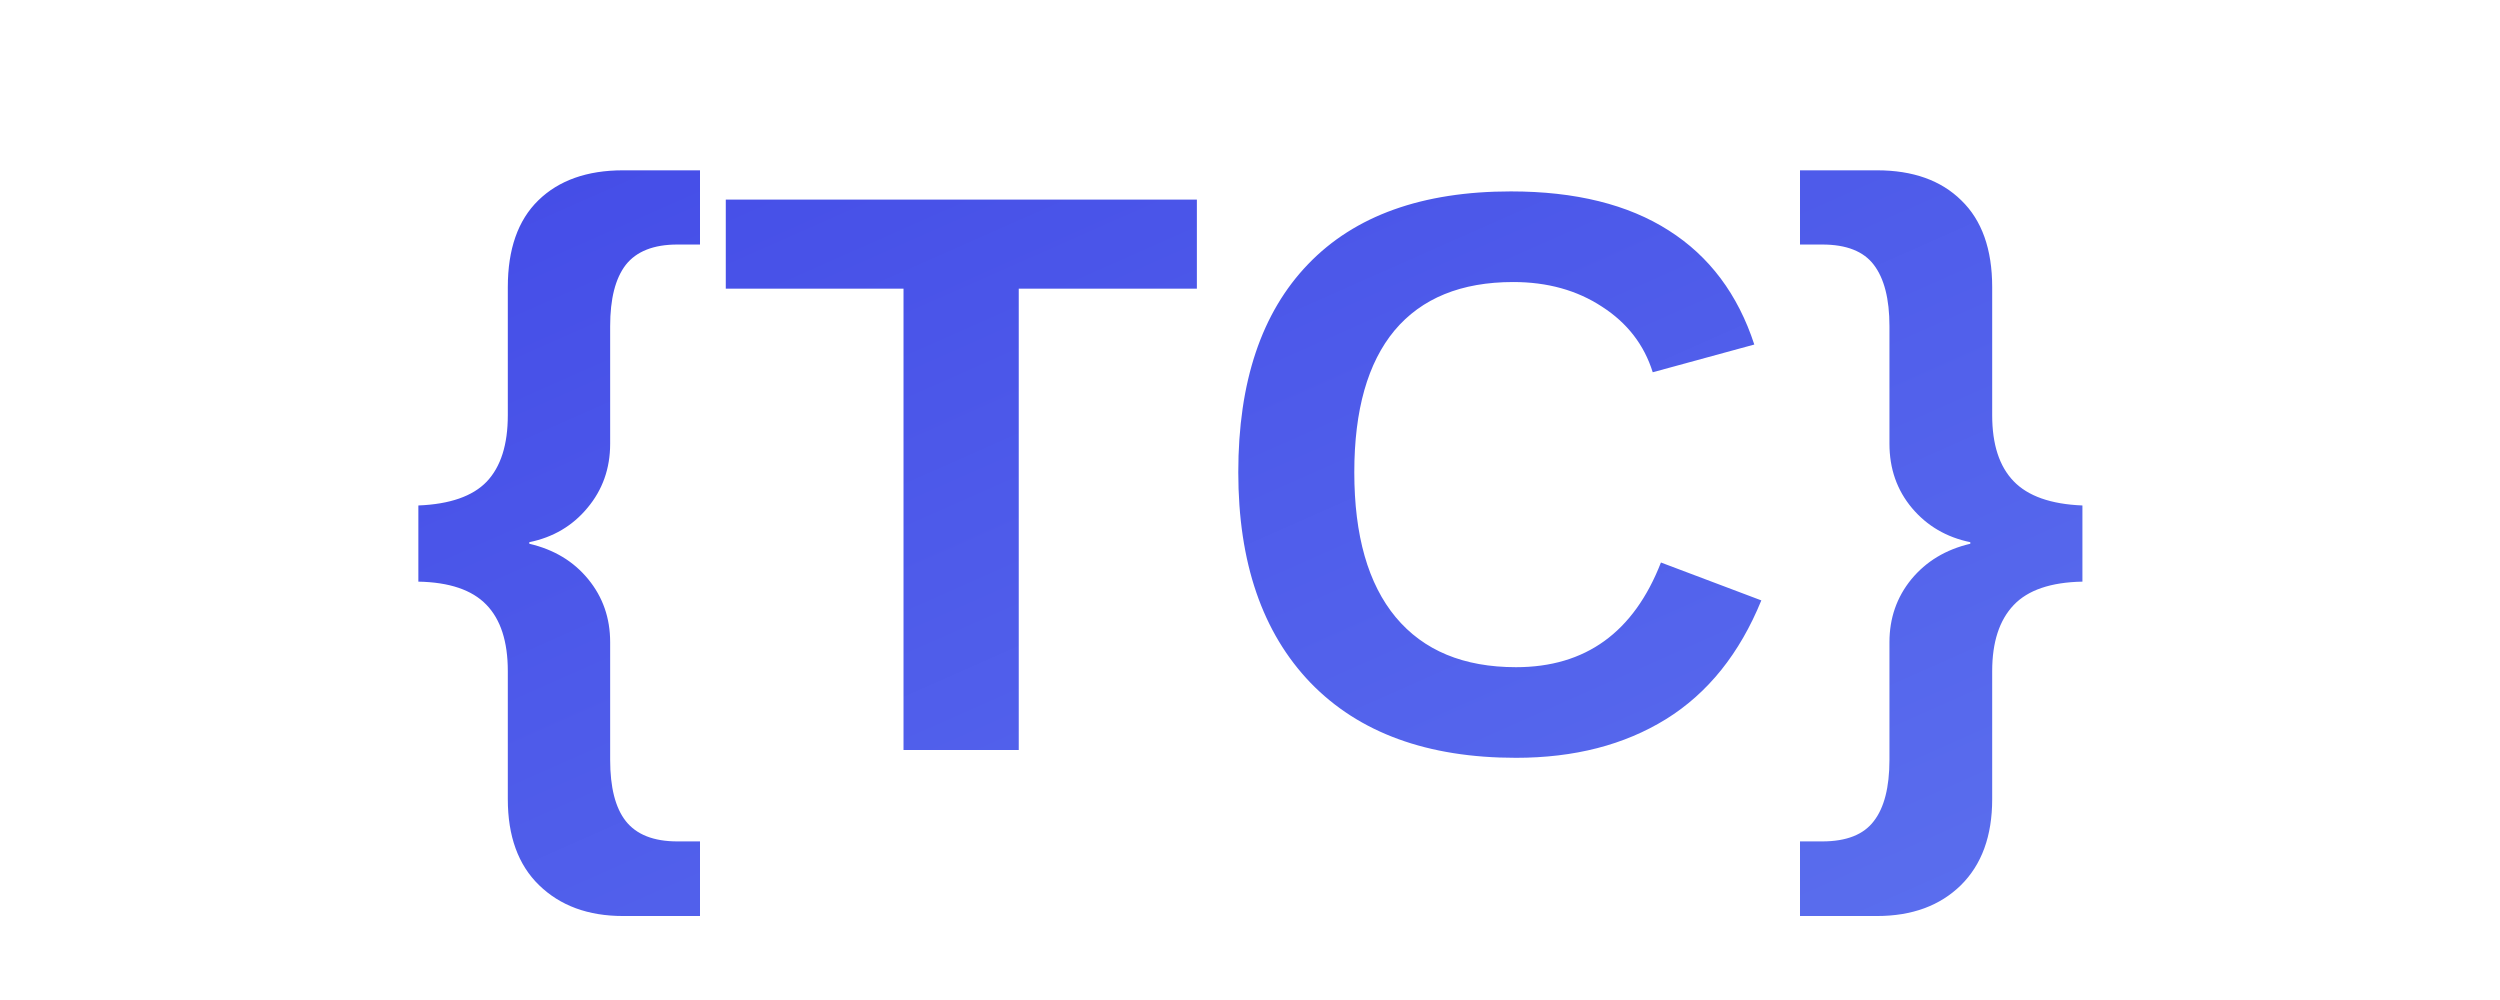
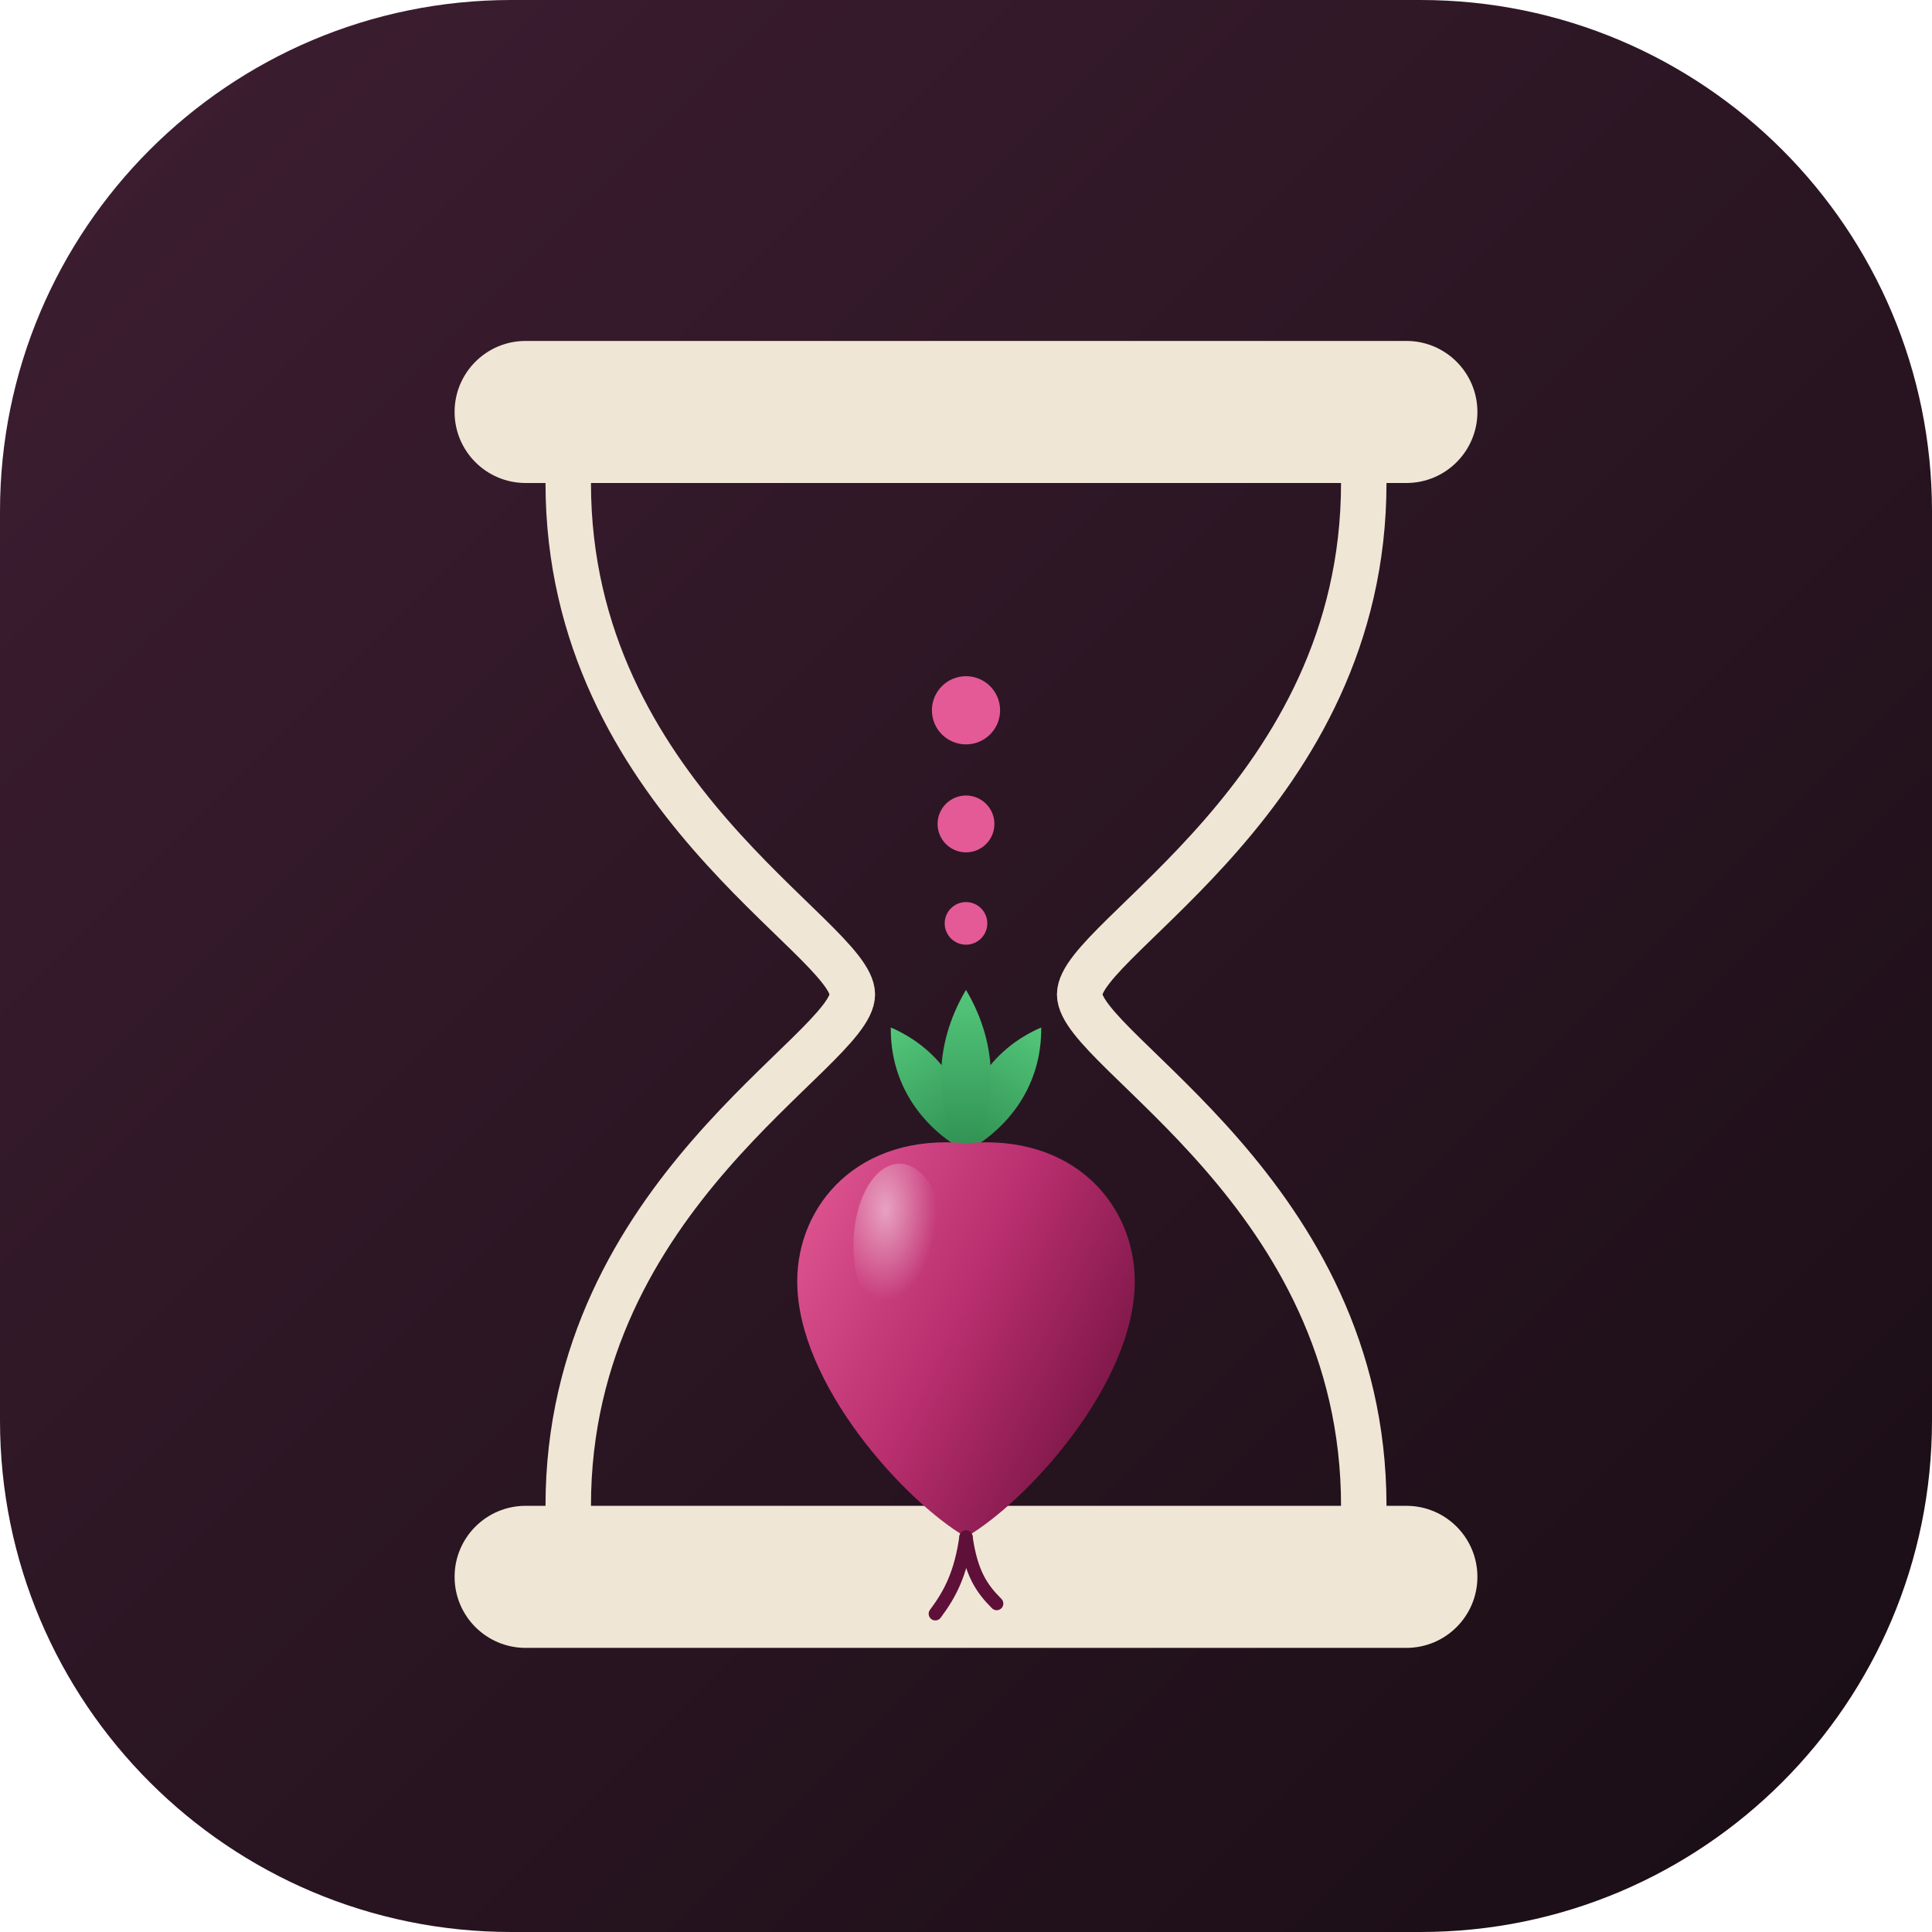
- <svg xmlns="http://www.w3.org/2000/svg" viewBox="0 0 100 40" width="100" height="40">
+ <svg xmlns="http://www.w3.org/2000/svg" viewBox="32 32 136 136" width="136" height="136" fill="none">
  <defs>
-     <linearGradient id="textGrad" x1="0%" y1="0%" x2="100%" y2="100%">
-       <stop offset="0%" style="stop-color:#444CE7;stop-opacity:1" />
-       <stop offset="100%" style="stop-color:#5B6FEE;stop-opacity:1" />
+     <linearGradient id="tile" x1="0" y1="0" x2="1" y2="1">
+       <stop offset="0%" stop-color="#3E1E32" />
+       <stop offset="100%" stop-color="#180D14" />
    </linearGradient>
+     <linearGradient id="beetBody" x1="0" y1="0" x2="1" y2="0.6">
+       <stop offset="0%" stop-color="#E45A96" />
+       <stop offset="55%" stop-color="#B82E6E" />
+       <stop offset="100%" stop-color="#7A1646" />
+     </linearGradient>
+     <linearGradient id="leaf" x1="0" y1="0" x2="0" y2="1">
+       <stop offset="0%" stop-color="#54C77B" />
+       <stop offset="100%" stop-color="#2C8B4E" />
+     </linearGradient>
+     <radialGradient id="beetHi" cx="35%" cy="28%" r="55%">
+       <stop offset="0%" stop-color="#fff" stop-opacity="0.5" />
+       <stop offset="100%" stop-color="#fff" stop-opacity="0" />
+     </radialGradient>
  </defs>
-   <text x="50" y="30" font-family="Arial, sans-serif" font-size="32" font-weight="bold" fill="url(#textGrad)" text-anchor="middle">{TC}</text>
+   <rect x="32" y="32" width="136" height="136" rx="36" fill="url(#tile)" />
+   <rect x="64" y="56" width="72" height="10" rx="5" fill="#F0E6D6" />
+   <rect x="64" y="138" width="72" height="10" rx="5" fill="#F0E6D6" />
+   <path d="M72,66 C72,88 92,98 92,102 C92,106 72,116 72,138 M128,66 C128,88 108,98 108,102 C108,106 128,116 128,138" stroke="#F0E6D6" stroke-width="3.2" fill="none" stroke-linecap="round" />
+   <circle cx="100" cy="82" r="2.4" fill="#E45A96" />
+   <circle cx="100" cy="90" r="2" fill="#E45A96" />
+   <circle cx="100" cy="97" r="1.5" fill="#E45A96" />
+   <g transform="translate(100,124) scale(0.36) translate(-50,-62)">
+     <g transform="translate(50,30)">
+       <g transform="rotate(-33)">
+         <path d="M0,3 C-6,-7 -6,-18 0,-27 C6,-18 6,-7 0,3 Z" fill="url(#leaf)" />
+       </g>
+       <g transform="rotate(33)">
+         <path d="M0,3 C-6,-7 -6,-18 0,-27 C6,-18 6,-7 0,3 Z" fill="url(#leaf)" />
+       </g>
+       <path d="M0,5 C-6.5,-7 -6.5,-19 0,-30 C6.5,-19 6.5,-7 0,5 Z" fill="url(#leaf)" />
+     </g>
+     <path d="M50,30 C29,28 17,42 17,57 C17,77 38,100 50,107 C62,100 83,77 83,57 C83,42 71,28 50,30 Z" fill="url(#beetBody)" />
+     <ellipse cx="37" cy="50" rx="9" ry="16" fill="url(#beetHi)" />
+     <path d="M50,107 C49,114 47,118 44,122" stroke="#5e1038" stroke-width="2.6" stroke-linecap="round" />
+     <path d="M50,107 C51,114 53,117 56,120" stroke="#5e1038" stroke-width="2.6" stroke-linecap="round" />
+   </g>
</svg>
